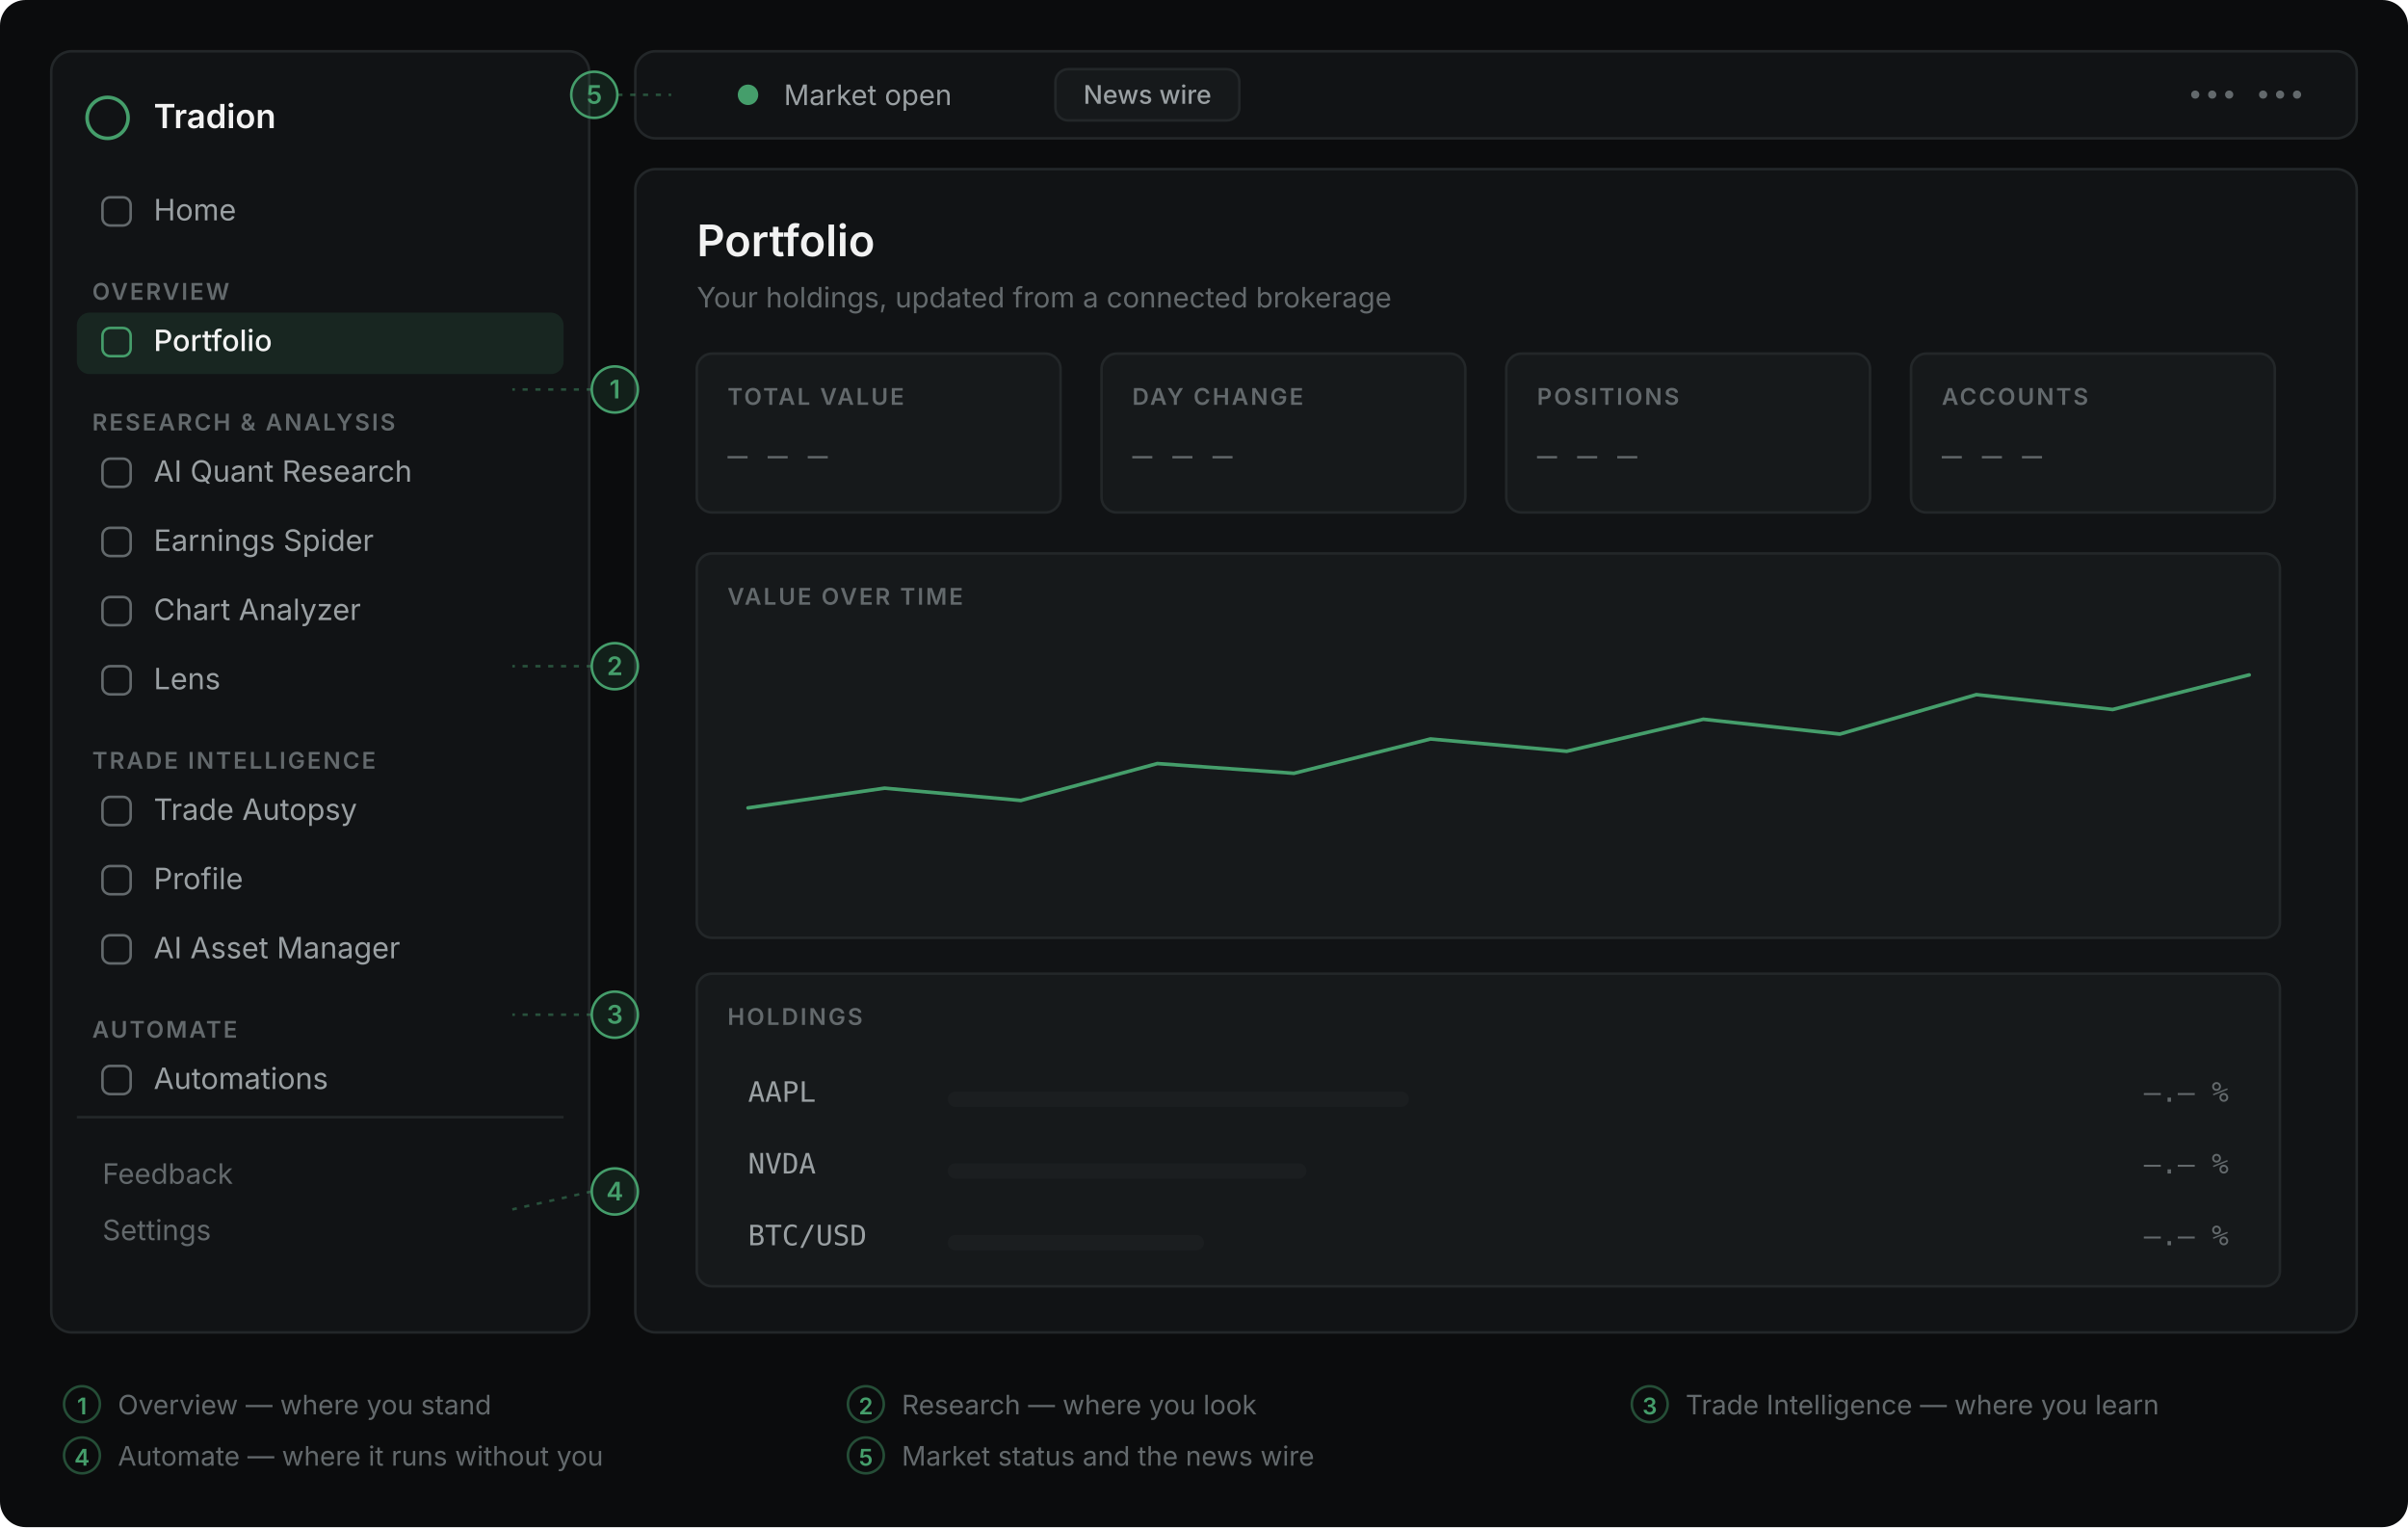
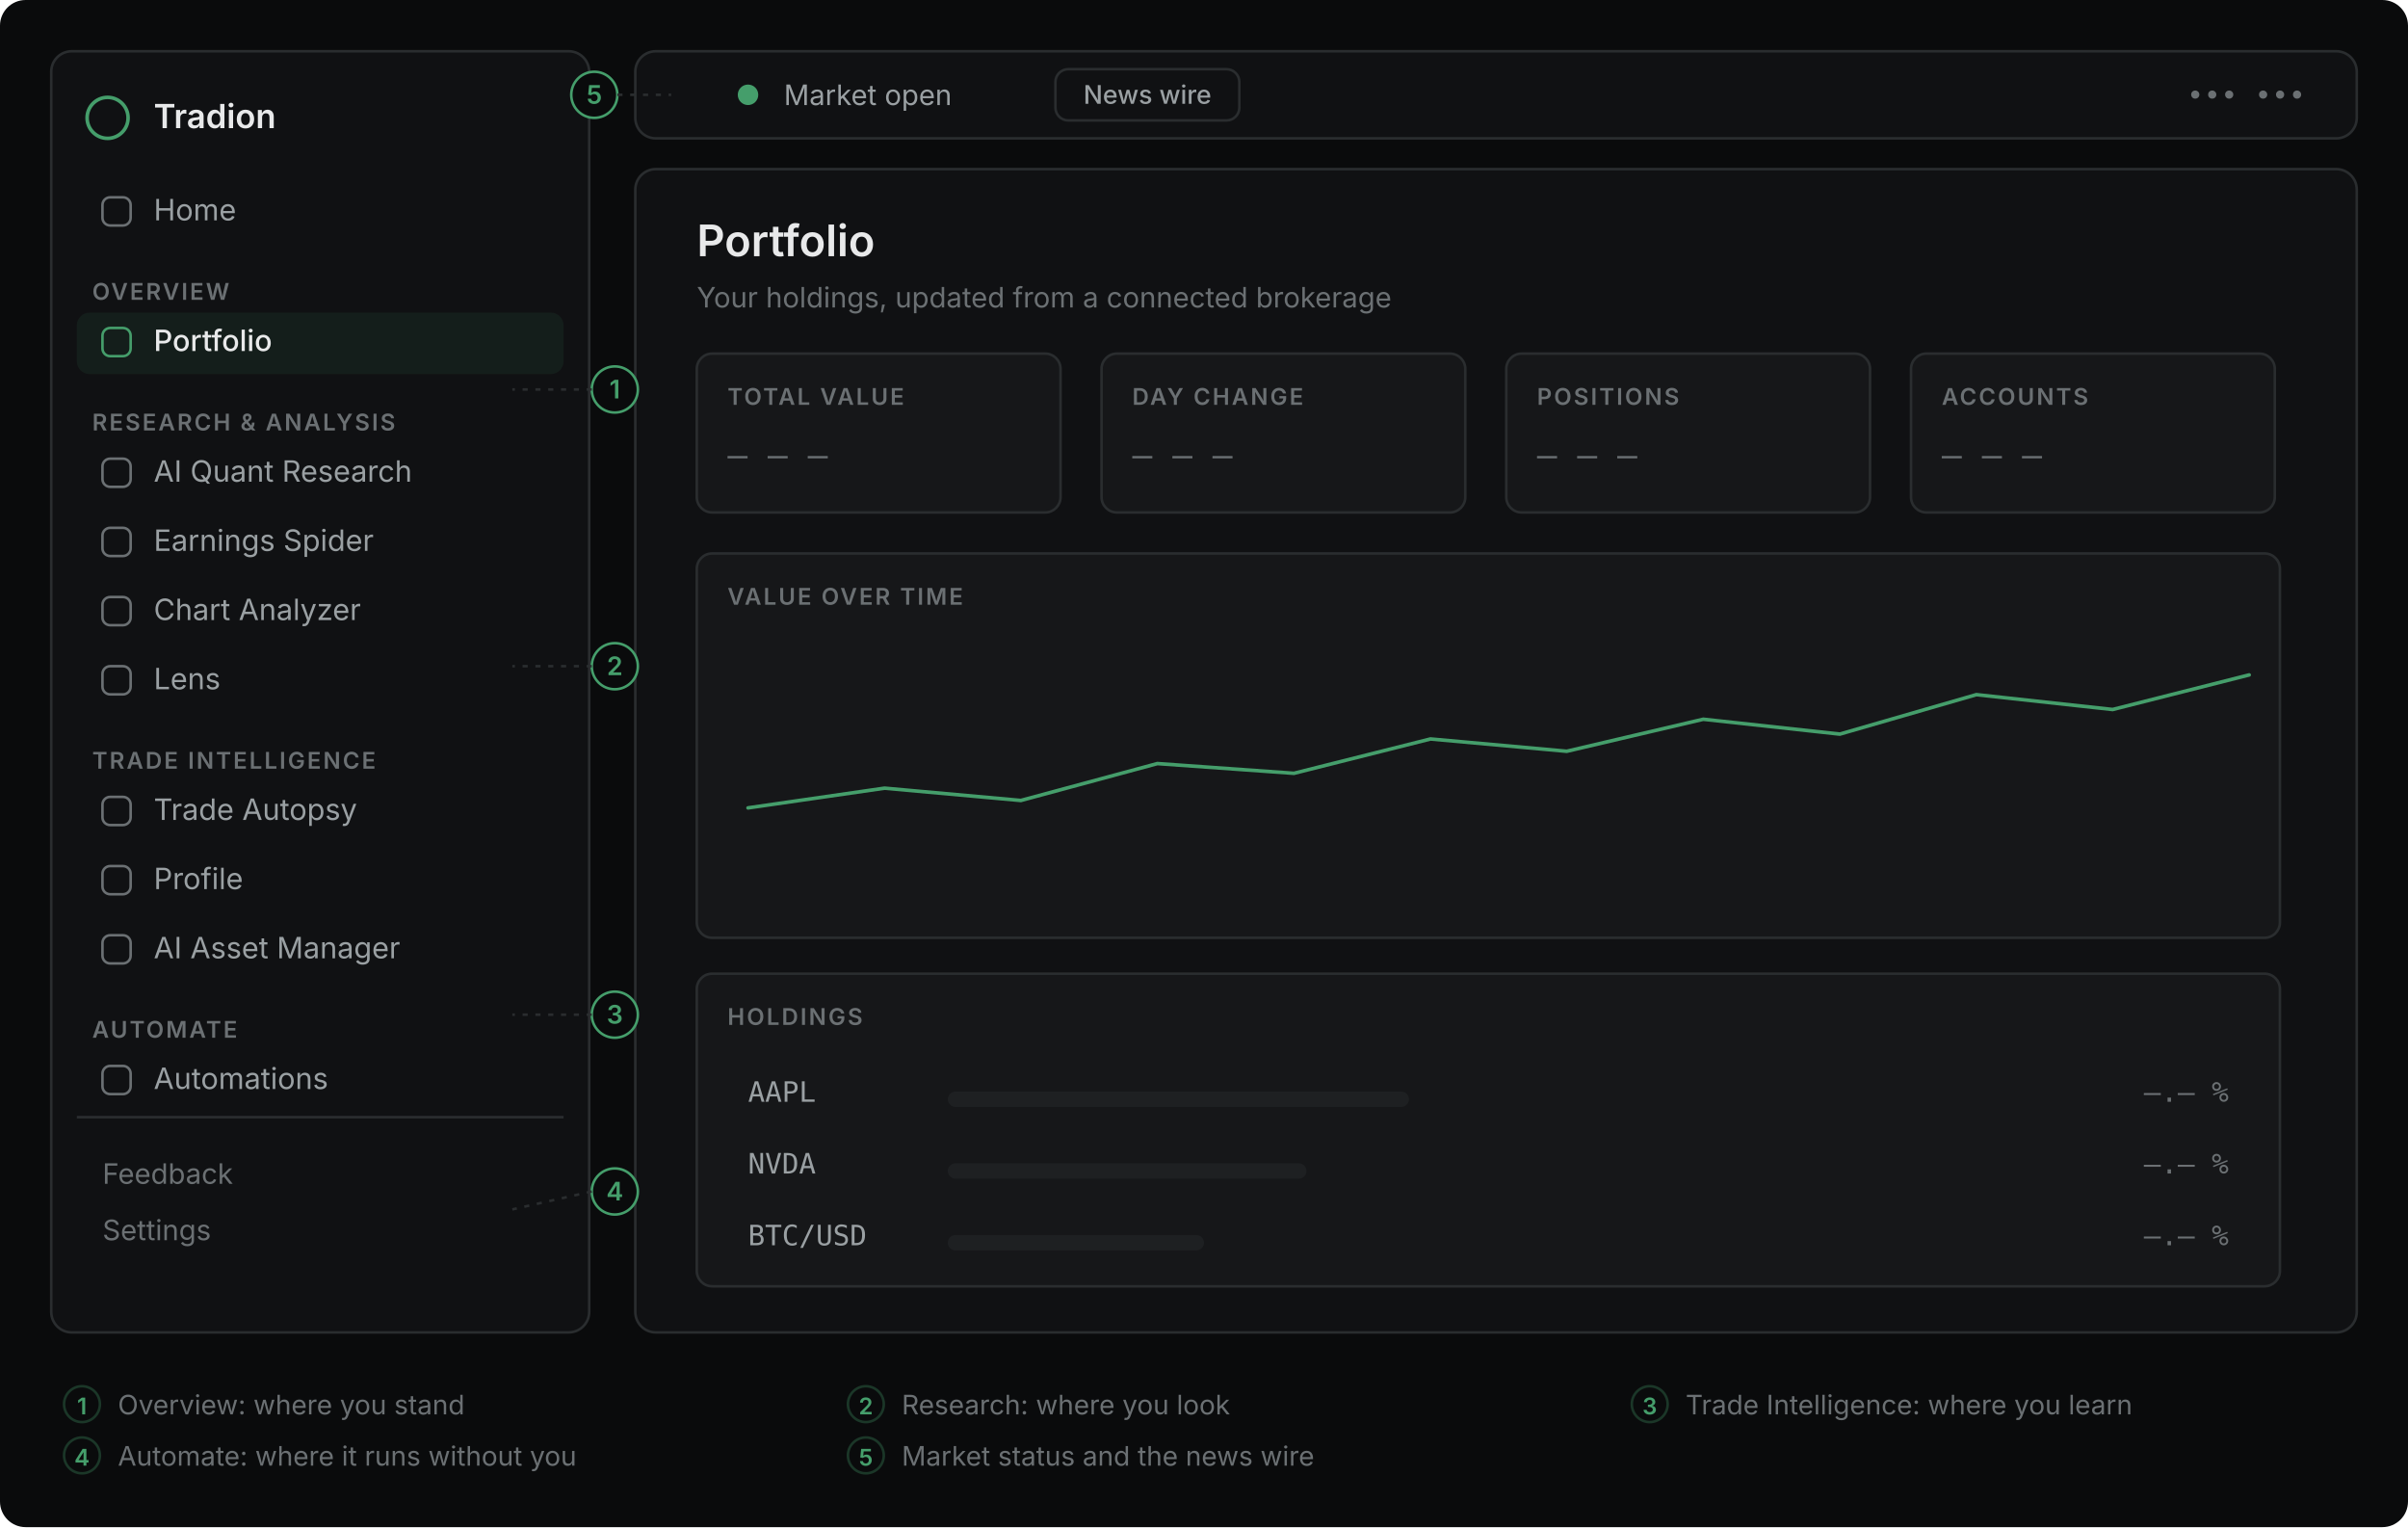
- <svg xmlns="http://www.w3.org/2000/svg" viewBox="0 0 940 596" width="940" height="596" role="img" aria-labelledby="t d" font-family="'Inter', system-ui, -apple-system, sans-serif">
+ <svg xmlns="http://www.w3.org/2000/svg" viewBox="0 0 940 596" role="img" aria-labelledby="appanatomy-t appanatomy-d" font-family="'Inter', system-ui, -apple-system, sans-serif">
  <defs>
-     <marker id="a" viewBox="0 0 10 10" refX="9" refY="5" markerWidth="6" markerHeight="6" orient="auto-start-reverse">
-       <path d="M0,1 L9,5 L0,9 z" fill="#63696c" />
-     </marker>
-     <marker id="ag" viewBox="0 0 10 10" refX="9" refY="5" markerWidth="6" markerHeight="6" orient="auto-start-reverse">
-       <path d="M0,1 L9,5 L0,9 z" fill="#459e6b" />
+     <marker id="appanatomy-arrow" viewBox="0 0 10 10" refX="9" refY="5" markerWidth="5" markerHeight="5" orient="auto-start-reverse">
+       <path d="M0,1.5 L8,5 L0,8.5 z" fill="#3d4144" />
    </marker>
  </defs>
-   <rect width="940" height="596" rx="10" fill="#0b0c0d" />
-   <rect x="20" y="20" width="210" height="500" rx="8" fill="#111315" stroke="#232729" stroke-width="1" />
+   <rect width="940" height="596" rx="10" fill="#0a0b0c" />
+   <rect x="20" y="20" width="210" height="500" rx="8" fill="#101113" stroke="#2a2d2f" stroke-width="1" />
  <circle cx="42" cy="46" r="8" fill="none" stroke="#459e6b" stroke-width="1.4" />
-   <text x="60" y="50" fill="#f2f2f2" font-size="13" font-family="'Space Grotesk', 'Inter', system-ui, sans-serif" font-weight="600" text-anchor="start">Tradion</text>
-   <rect x="40" y="77" width="11" height="11" rx="3" fill="none" stroke="#63696c" stroke-width="1" />
+   <text x="60" y="50" fill="#e8e9ea" font-size="13" font-family="'Space Grotesk', 'Inter', system-ui, sans-serif" font-weight="600" text-anchor="start">Tradion</text>
+   <rect x="40" y="77" width="11" height="11" rx="3" fill="none" stroke="#6b7073" stroke-width="1" />
  <text x="60" y="86" fill="#9aa0a3" font-size="11.5" font-family="'Inter', system-ui, -apple-system, sans-serif" font-weight="400" text-anchor="start">Home</text>
-   <text x="36" y="117" fill="#63696c" font-size="9" font-family="'Inter', system-ui, -apple-system, sans-serif" font-weight="600" text-anchor="start" letter-spacing="0.8">OVERVIEW</text>
-   <rect x="30" y="122" width="190" height="24" rx="5" fill="rgba(69,158,107,0.14)" stroke="none" stroke-width="0" />
+   <text x="36" y="117" fill="#6b7073" font-size="9" font-family="'Inter', system-ui, -apple-system, sans-serif" font-weight="600" text-anchor="start" letter-spacing="0.8">OVERVIEW</text>
+   <rect x="30" y="122" width="190" height="24" rx="5" fill="rgba(69,158,107,0.10)" stroke="none" stroke-width="0" />
  <rect x="40" y="128" width="11" height="11" rx="3" fill="none" stroke="#459e6b" stroke-width="1" />
-   <text x="60" y="137" fill="#f2f2f2" font-size="11.5" font-family="'Inter', system-ui, -apple-system, sans-serif" font-weight="500" text-anchor="start">Portfolio</text>
-   <text x="36" y="168" fill="#63696c" font-size="9" font-family="'Inter', system-ui, -apple-system, sans-serif" font-weight="600" text-anchor="start" letter-spacing="0.8">RESEARCH &amp; ANALYSIS</text>
-   <rect x="40" y="179" width="11" height="11" rx="3" fill="none" stroke="#63696c" stroke-width="1" />
+   <text x="60" y="137" fill="#e8e9ea" font-size="11.5" font-family="'Inter', system-ui, -apple-system, sans-serif" font-weight="500" text-anchor="start">Portfolio</text>
+   <text x="36" y="168" fill="#6b7073" font-size="9" font-family="'Inter', system-ui, -apple-system, sans-serif" font-weight="600" text-anchor="start" letter-spacing="0.8">RESEARCH &amp; ANALYSIS</text>
+   <rect x="40" y="179" width="11" height="11" rx="3" fill="none" stroke="#6b7073" stroke-width="1" />
  <text x="60" y="188" fill="#9aa0a3" font-size="11.5" font-family="'Inter', system-ui, -apple-system, sans-serif" font-weight="400" text-anchor="start">AI Quant Research</text>
-   <rect x="40" y="206" width="11" height="11" rx="3" fill="none" stroke="#63696c" stroke-width="1" />
+   <rect x="40" y="206" width="11" height="11" rx="3" fill="none" stroke="#6b7073" stroke-width="1" />
  <text x="60" y="215" fill="#9aa0a3" font-size="11.5" font-family="'Inter', system-ui, -apple-system, sans-serif" font-weight="400" text-anchor="start">Earnings Spider</text>
-   <rect x="40" y="233" width="11" height="11" rx="3" fill="none" stroke="#63696c" stroke-width="1" />
+   <rect x="40" y="233" width="11" height="11" rx="3" fill="none" stroke="#6b7073" stroke-width="1" />
  <text x="60" y="242" fill="#9aa0a3" font-size="11.5" font-family="'Inter', system-ui, -apple-system, sans-serif" font-weight="400" text-anchor="start">Chart Analyzer</text>
-   <rect x="40" y="260" width="11" height="11" rx="3" fill="none" stroke="#63696c" stroke-width="1" />
+   <rect x="40" y="260" width="11" height="11" rx="3" fill="none" stroke="#6b7073" stroke-width="1" />
  <text x="60" y="269" fill="#9aa0a3" font-size="11.5" font-family="'Inter', system-ui, -apple-system, sans-serif" font-weight="400" text-anchor="start">Lens</text>
-   <text x="36" y="300" fill="#63696c" font-size="9" font-family="'Inter', system-ui, -apple-system, sans-serif" font-weight="600" text-anchor="start" letter-spacing="0.8">TRADE INTELLIGENCE</text>
-   <rect x="40" y="311" width="11" height="11" rx="3" fill="none" stroke="#63696c" stroke-width="1" />
+   <text x="36" y="300" fill="#6b7073" font-size="9" font-family="'Inter', system-ui, -apple-system, sans-serif" font-weight="600" text-anchor="start" letter-spacing="0.8">TRADE INTELLIGENCE</text>
+   <rect x="40" y="311" width="11" height="11" rx="3" fill="none" stroke="#6b7073" stroke-width="1" />
  <text x="60" y="320" fill="#9aa0a3" font-size="11.5" font-family="'Inter', system-ui, -apple-system, sans-serif" font-weight="400" text-anchor="start">Trade Autopsy</text>
-   <rect x="40" y="338" width="11" height="11" rx="3" fill="none" stroke="#63696c" stroke-width="1" />
+   <rect x="40" y="338" width="11" height="11" rx="3" fill="none" stroke="#6b7073" stroke-width="1" />
  <text x="60" y="347" fill="#9aa0a3" font-size="11.5" font-family="'Inter', system-ui, -apple-system, sans-serif" font-weight="400" text-anchor="start">Profile</text>
-   <rect x="40" y="365" width="11" height="11" rx="3" fill="none" stroke="#63696c" stroke-width="1" />
+   <rect x="40" y="365" width="11" height="11" rx="3" fill="none" stroke="#6b7073" stroke-width="1" />
  <text x="60" y="374" fill="#9aa0a3" font-size="11.5" font-family="'Inter', system-ui, -apple-system, sans-serif" font-weight="400" text-anchor="start">AI Asset Manager</text>
-   <text x="36" y="405" fill="#63696c" font-size="9" font-family="'Inter', system-ui, -apple-system, sans-serif" font-weight="600" text-anchor="start" letter-spacing="0.8">AUTOMATE</text>
-   <rect x="40" y="416" width="11" height="11" rx="3" fill="none" stroke="#63696c" stroke-width="1" />
+   <text x="36" y="405" fill="#6b7073" font-size="9" font-family="'Inter', system-ui, -apple-system, sans-serif" font-weight="600" text-anchor="start" letter-spacing="0.8">AUTOMATE</text>
+   <rect x="40" y="416" width="11" height="11" rx="3" fill="none" stroke="#6b7073" stroke-width="1" />
  <text x="60" y="425" fill="#9aa0a3" font-size="11.5" font-family="'Inter', system-ui, -apple-system, sans-serif" font-weight="400" text-anchor="start">Automations</text>
-   <line x1="30" y1="436" x2="220" y2="436" stroke="#232729" stroke-width="1" />
-   <text x="40" y="462" fill="#63696c" font-size="11" font-family="'Inter', system-ui, -apple-system, sans-serif" font-weight="400" text-anchor="start">Feedback</text>
-   <text x="40" y="484" fill="#63696c" font-size="11" font-family="'Inter', system-ui, -apple-system, sans-serif" font-weight="400" text-anchor="start">Settings</text>
-   <rect x="248" y="20" width="672" height="34" rx="8" fill="#111315" stroke="#232729" stroke-width="1" />
+   <line x1="30" y1="436" x2="220" y2="436" stroke="#2a2d2f" stroke-width="1" />
+   <text x="40" y="462" fill="#6b7073" font-size="11" font-family="'Inter', system-ui, -apple-system, sans-serif" font-weight="400" text-anchor="start">Feedback</text>
+   <text x="40" y="484" fill="#6b7073" font-size="11" font-family="'Inter', system-ui, -apple-system, sans-serif" font-weight="400" text-anchor="start">Settings</text>
+   <rect x="248" y="20" width="672" height="34" rx="8" fill="#101113" stroke="#2a2d2f" stroke-width="1" />
  <circle cx="292" cy="37" r="4" fill="#459e6b" />
  <text x="306" y="41" fill="#9aa0a3" font-size="11" font-family="'Inter', system-ui, -apple-system, sans-serif" font-weight="400" text-anchor="start">Market open</text>
-   <rect x="412" y="27" width="71.8" height="20" rx="5" fill="#16191b" stroke="#232729" stroke-width="1" />
+   <rect x="412" y="27" width="71.8" height="20" rx="5" fill="#101113" stroke="#2a2d2f" stroke-width="1" />
  <text x="447.9" y="40.5" fill="#9aa0a3" font-size="10" font-family="'Inter', system-ui, -apple-system, sans-serif" font-weight="500" text-anchor="middle">News wire</text>
-   <text x="900" y="41" fill="#63696c" font-size="11" font-family="'JetBrains Mono', ui-monospace, 'SF Mono', monospace" font-weight="400" text-anchor="end">••• •••</text>
-   <rect x="248" y="66" width="672" height="454" rx="8" fill="#111315" stroke="#232729" stroke-width="1" />
-   <text x="272" y="100" fill="#f2f2f2" font-size="17" font-family="'Space Grotesk', 'Inter', system-ui, sans-serif" font-weight="600" text-anchor="start">Portfolio</text>
-   <text x="272" y="120" fill="#63696c" font-size="11" font-family="'Inter', system-ui, -apple-system, sans-serif" font-weight="400" text-anchor="start">Your holdings, updated from a connected brokerage</text>
-   <rect x="272" y="138" width="142" height="62" rx="6" fill="#16191b" stroke="#232729" stroke-width="1" />
-   <text x="284" y="158" fill="#63696c" font-size="9" font-family="'Inter', system-ui, -apple-system, sans-serif" font-weight="600" text-anchor="start" letter-spacing="0.8">TOTAL VALUE</text>
-   <text x="284" y="182" fill="#63696c" font-size="13" font-family="'JetBrains Mono', ui-monospace, 'SF Mono', monospace" font-weight="400" text-anchor="start">— — —</text>
-   <rect x="430" y="138" width="142" height="62" rx="6" fill="#16191b" stroke="#232729" stroke-width="1" />
-   <text x="442" y="158" fill="#63696c" font-size="9" font-family="'Inter', system-ui, -apple-system, sans-serif" font-weight="600" text-anchor="start" letter-spacing="0.8">DAY CHANGE</text>
-   <text x="442" y="182" fill="#63696c" font-size="13" font-family="'JetBrains Mono', ui-monospace, 'SF Mono', monospace" font-weight="400" text-anchor="start">— — —</text>
-   <rect x="588" y="138" width="142" height="62" rx="6" fill="#16191b" stroke="#232729" stroke-width="1" />
-   <text x="600" y="158" fill="#63696c" font-size="9" font-family="'Inter', system-ui, -apple-system, sans-serif" font-weight="600" text-anchor="start" letter-spacing="0.8">POSITIONS</text>
-   <text x="600" y="182" fill="#63696c" font-size="13" font-family="'JetBrains Mono', ui-monospace, 'SF Mono', monospace" font-weight="400" text-anchor="start">— — —</text>
-   <rect x="746" y="138" width="142" height="62" rx="6" fill="#16191b" stroke="#232729" stroke-width="1" />
-   <text x="758" y="158" fill="#63696c" font-size="9" font-family="'Inter', system-ui, -apple-system, sans-serif" font-weight="600" text-anchor="start" letter-spacing="0.8">ACCOUNTS</text>
-   <text x="758" y="182" fill="#63696c" font-size="13" font-family="'JetBrains Mono', ui-monospace, 'SF Mono', monospace" font-weight="400" text-anchor="start">— — —</text>
-   <rect x="272" y="216" width="618" height="150" rx="6" fill="#16191b" stroke="#232729" stroke-width="1" />
-   <text x="284" y="236" fill="#63696c" font-size="9" font-family="'Inter', system-ui, -apple-system, sans-serif" font-weight="600" text-anchor="start" letter-spacing="0.8">VALUE OVER TIME</text>
+   <text x="900" y="41" fill="#6b7073" font-size="11" font-family="'JetBrains Mono', ui-monospace, 'SF Mono', monospace" font-weight="400" text-anchor="end">••• •••</text>
+   <rect x="248" y="66" width="672" height="454" rx="8" fill="#101113" stroke="#2a2d2f" stroke-width="1" />
+   <text x="272" y="100" fill="#e8e9ea" font-size="17" font-family="'Space Grotesk', 'Inter', system-ui, sans-serif" font-weight="600" text-anchor="start">Portfolio</text>
+   <text x="272" y="120" fill="#6b7073" font-size="11" font-family="'Inter', system-ui, -apple-system, sans-serif" font-weight="400" text-anchor="start">Your holdings, updated from a connected brokerage</text>
+   <rect x="272" y="138" width="142" height="62" rx="6" fill="#161719" stroke="#2a2d2f" stroke-width="1" />
+   <text x="284" y="158" fill="#6b7073" font-size="9" font-family="'Inter', system-ui, -apple-system, sans-serif" font-weight="600" text-anchor="start" letter-spacing="0.8">TOTAL VALUE</text>
+   <text x="284" y="182" fill="#6b7073" font-size="13" font-family="'JetBrains Mono', ui-monospace, 'SF Mono', monospace" font-weight="400" text-anchor="start">— — —</text>
+   <rect x="430" y="138" width="142" height="62" rx="6" fill="#161719" stroke="#2a2d2f" stroke-width="1" />
+   <text x="442" y="158" fill="#6b7073" font-size="9" font-family="'Inter', system-ui, -apple-system, sans-serif" font-weight="600" text-anchor="start" letter-spacing="0.8">DAY CHANGE</text>
+   <text x="442" y="182" fill="#6b7073" font-size="13" font-family="'JetBrains Mono', ui-monospace, 'SF Mono', monospace" font-weight="400" text-anchor="start">— — —</text>
+   <rect x="588" y="138" width="142" height="62" rx="6" fill="#161719" stroke="#2a2d2f" stroke-width="1" />
+   <text x="600" y="158" fill="#6b7073" font-size="9" font-family="'Inter', system-ui, -apple-system, sans-serif" font-weight="600" text-anchor="start" letter-spacing="0.8">POSITIONS</text>
+   <text x="600" y="182" fill="#6b7073" font-size="13" font-family="'JetBrains Mono', ui-monospace, 'SF Mono', monospace" font-weight="400" text-anchor="start">— — —</text>
+   <rect x="746" y="138" width="142" height="62" rx="6" fill="#161719" stroke="#2a2d2f" stroke-width="1" />
+   <text x="758" y="158" fill="#6b7073" font-size="9" font-family="'Inter', system-ui, -apple-system, sans-serif" font-weight="600" text-anchor="start" letter-spacing="0.8">ACCOUNTS</text>
+   <text x="758" y="182" fill="#6b7073" font-size="13" font-family="'JetBrains Mono', ui-monospace, 'SF Mono', monospace" font-weight="400" text-anchor="start">— — —</text>
+   <rect x="272" y="216" width="618" height="150" rx="6" fill="#161719" stroke="#2a2d2f" stroke-width="1" />
+   <text x="284" y="236" fill="#6b7073" font-size="9" font-family="'Inter', system-ui, -apple-system, sans-serif" font-weight="600" text-anchor="start" letter-spacing="0.8">VALUE OVER TIME</text>
  <path d="M292.0,315.3 L345.3,307.6 L398.5,312.4 L451.8,298.0 L505.1,301.8 L558.4,288.4 L611.6,293.2 L664.9,280.7 L718.2,286.5 L771.5,271.1 L824.7,276.9 L878.0,263.4" fill="none" stroke="#459e6b" stroke-width="1.4" stroke-linecap="round" />
-   <rect x="272" y="380" width="618" height="122" rx="6" fill="#16191b" stroke="#232729" stroke-width="1" />
-   <text x="284" y="400" fill="#63696c" font-size="9" font-family="'Inter', system-ui, -apple-system, sans-serif" font-weight="600" text-anchor="start" letter-spacing="0.8">HOLDINGS</text>
+   <rect x="272" y="380" width="618" height="122" rx="6" fill="#161719" stroke="#2a2d2f" stroke-width="1" />
+   <text x="284" y="400" fill="#6b7073" font-size="9" font-family="'Inter', system-ui, -apple-system, sans-serif" font-weight="600" text-anchor="start" letter-spacing="0.8">HOLDINGS</text>
  <text x="292" y="430" fill="#9aa0a3" font-size="11" font-family="'JetBrains Mono', ui-monospace, 'SF Mono', monospace" font-weight="400" text-anchor="start">AAPL</text>
-   <rect x="370" y="426" width="180" height="6" rx="3" fill="#1b1e20" stroke="none" stroke-width="0" />
-   <text x="870" y="430" fill="#63696c" font-size="11" font-family="'JetBrains Mono', ui-monospace, 'SF Mono', monospace" font-weight="400" text-anchor="end">—.— %</text>
+   <rect x="370" y="426" width="180" height="6" rx="3" fill="#1e2022" />
+   <text x="870" y="430" fill="#6b7073" font-size="11" font-family="'JetBrains Mono', ui-monospace, 'SF Mono', monospace" font-weight="400" text-anchor="end">—.— %</text>
  <text x="292" y="458" fill="#9aa0a3" font-size="11" font-family="'JetBrains Mono', ui-monospace, 'SF Mono', monospace" font-weight="400" text-anchor="start">NVDA</text>
-   <rect x="370" y="454" width="140" height="6" rx="3" fill="#1b1e20" stroke="none" stroke-width="0" />
-   <text x="870" y="458" fill="#63696c" font-size="11" font-family="'JetBrains Mono', ui-monospace, 'SF Mono', monospace" font-weight="400" text-anchor="end">—.— %</text>
+   <rect x="370" y="454" width="140" height="6" rx="3" fill="#1e2022" />
+   <text x="870" y="458" fill="#6b7073" font-size="11" font-family="'JetBrains Mono', ui-monospace, 'SF Mono', monospace" font-weight="400" text-anchor="end">—.— %</text>
  <text x="292" y="486" fill="#9aa0a3" font-size="11" font-family="'JetBrains Mono', ui-monospace, 'SF Mono', monospace" font-weight="400" text-anchor="start">BTC/USD</text>
-   <rect x="370" y="482" width="100" height="6" rx="3" fill="#1b1e20" stroke="none" stroke-width="0" />
-   <text x="870" y="486" fill="#63696c" font-size="11" font-family="'JetBrains Mono', ui-monospace, 'SF Mono', monospace" font-weight="400" text-anchor="end">—.— %</text>
-   <circle cx="240" cy="152" r="9" fill="rgba(69,158,107,0.14)" stroke="#459e6b" stroke-width="1" />
+   <rect x="370" y="482" width="100" height="6" rx="3" fill="#1e2022" />
+   <text x="870" y="486" fill="#6b7073" font-size="11" font-family="'JetBrains Mono', ui-monospace, 'SF Mono', monospace" font-weight="400" text-anchor="end">—.— %</text>
+   <circle cx="240" cy="152" r="9" fill="#0a0b0c" stroke="#459e6b" stroke-width="1" />
  <text x="240" y="155.5" fill="#459e6b" font-size="10" font-family="'Inter', system-ui, -apple-system, sans-serif" font-weight="600" text-anchor="middle">1</text>
-   <line x1="231" y1="152" x2="200" y2="152" stroke="rgba(69,158,107,0.45)" stroke-width="1" stroke-dasharray="2 3" />
-   <circle cx="240" cy="260" r="9" fill="rgba(69,158,107,0.14)" stroke="#459e6b" stroke-width="1" />
+   <line x1="231" y1="152" x2="200" y2="152" stroke="#2a2d2f" stroke-width="1" stroke-dasharray="2 3" />
+   <circle cx="240" cy="260" r="9" fill="#0a0b0c" stroke="#459e6b" stroke-width="1" />
  <text x="240" y="263.5" fill="#459e6b" font-size="10" font-family="'Inter', system-ui, -apple-system, sans-serif" font-weight="600" text-anchor="middle">2</text>
-   <line x1="231" y1="260" x2="200" y2="260" stroke="rgba(69,158,107,0.45)" stroke-width="1" stroke-dasharray="2 3" />
-   <circle cx="240" cy="396" r="9" fill="rgba(69,158,107,0.14)" stroke="#459e6b" stroke-width="1" />
+   <line x1="231" y1="260" x2="200" y2="260" stroke="#2a2d2f" stroke-width="1" stroke-dasharray="2 3" />
+   <circle cx="240" cy="396" r="9" fill="#0a0b0c" stroke="#459e6b" stroke-width="1" />
  <text x="240" y="399.5" fill="#459e6b" font-size="10" font-family="'Inter', system-ui, -apple-system, sans-serif" font-weight="600" text-anchor="middle">3</text>
-   <line x1="231" y1="396" x2="200" y2="396" stroke="rgba(69,158,107,0.45)" stroke-width="1" stroke-dasharray="2 3" />
-   <circle cx="240" cy="465" r="9" fill="rgba(69,158,107,0.14)" stroke="#459e6b" stroke-width="1" />
+   <line x1="231" y1="396" x2="200" y2="396" stroke="#2a2d2f" stroke-width="1" stroke-dasharray="2 3" />
+   <circle cx="240" cy="465" r="9" fill="#0a0b0c" stroke="#459e6b" stroke-width="1" />
  <text x="240" y="468.5" fill="#459e6b" font-size="10" font-family="'Inter', system-ui, -apple-system, sans-serif" font-weight="600" text-anchor="middle">4</text>
-   <line x1="231" y1="465" x2="200" y2="472" stroke="rgba(69,158,107,0.45)" stroke-width="1" stroke-dasharray="2 3" />
-   <circle cx="232" cy="37" r="9" fill="rgba(69,158,107,0.14)" stroke="#459e6b" stroke-width="1" />
+   <line x1="231" y1="465" x2="200" y2="472" stroke="#2a2d2f" stroke-width="1" stroke-dasharray="2 3" />
+   <circle cx="232" cy="37" r="9" fill="#0a0b0c" stroke="#459e6b" stroke-width="1" />
  <text x="232" y="40.5" fill="#459e6b" font-size="10" font-family="'Inter', system-ui, -apple-system, sans-serif" font-weight="600" text-anchor="middle">5</text>
-   <line x1="241" y1="37" x2="262" y2="37" stroke="rgba(69,158,107,0.45)" stroke-width="1" stroke-dasharray="2 3" />
-   <circle cx="32" cy="548" r="7" fill="none" stroke="rgba(69,158,107,0.45)" />
+   <line x1="241" y1="37" x2="262" y2="37" stroke="#2a2d2f" stroke-width="1" stroke-dasharray="2 3" />
+   <circle cx="32" cy="548" r="7" fill="none" stroke="rgba(69,158,107,0.30)" />
  <text x="32" y="552" fill="#459e6b" font-size="9" font-family="'Inter', system-ui, -apple-system, sans-serif" font-weight="600" text-anchor="middle">1</text>
-   <text x="46" y="552" fill="#63696c" font-size="10.5" font-family="'Inter', system-ui, -apple-system, sans-serif" font-weight="400" text-anchor="start">Overview — where you stand</text>
-   <circle cx="338" cy="548" r="7" fill="none" stroke="rgba(69,158,107,0.45)" />
+   <text x="46" y="552" fill="#6b7073" font-size="10.5" font-family="'Inter', system-ui, -apple-system, sans-serif" font-weight="400" text-anchor="start">Overview: where you stand</text>
+   <circle cx="338" cy="548" r="7" fill="none" stroke="rgba(69,158,107,0.30)" />
  <text x="338" y="552" fill="#459e6b" font-size="9" font-family="'Inter', system-ui, -apple-system, sans-serif" font-weight="600" text-anchor="middle">2</text>
-   <text x="352" y="552" fill="#63696c" font-size="10.5" font-family="'Inter', system-ui, -apple-system, sans-serif" font-weight="400" text-anchor="start">Research — where you look</text>
-   <circle cx="644" cy="548" r="7" fill="none" stroke="rgba(69,158,107,0.45)" />
+   <text x="352" y="552" fill="#6b7073" font-size="10.5" font-family="'Inter', system-ui, -apple-system, sans-serif" font-weight="400" text-anchor="start">Research: where you look</text>
+   <circle cx="644" cy="548" r="7" fill="none" stroke="rgba(69,158,107,0.30)" />
  <text x="644" y="552" fill="#459e6b" font-size="9" font-family="'Inter', system-ui, -apple-system, sans-serif" font-weight="600" text-anchor="middle">3</text>
-   <text x="658" y="552" fill="#63696c" font-size="10.5" font-family="'Inter', system-ui, -apple-system, sans-serif" font-weight="400" text-anchor="start">Trade Intelligence — where you learn</text>
-   <circle cx="32" cy="568" r="7" fill="none" stroke="rgba(69,158,107,0.45)" />
+   <text x="658" y="552" fill="#6b7073" font-size="10.5" font-family="'Inter', system-ui, -apple-system, sans-serif" font-weight="400" text-anchor="start">Trade Intelligence: where you learn</text>
+   <circle cx="32" cy="568" r="7" fill="none" stroke="rgba(69,158,107,0.30)" />
  <text x="32" y="572" fill="#459e6b" font-size="9" font-family="'Inter', system-ui, -apple-system, sans-serif" font-weight="600" text-anchor="middle">4</text>
-   <text x="46" y="572" fill="#63696c" font-size="10.5" font-family="'Inter', system-ui, -apple-system, sans-serif" font-weight="400" text-anchor="start">Automate — where it runs without you</text>
-   <circle cx="338" cy="568" r="7" fill="none" stroke="rgba(69,158,107,0.45)" />
+   <text x="46" y="572" fill="#6b7073" font-size="10.5" font-family="'Inter', system-ui, -apple-system, sans-serif" font-weight="400" text-anchor="start">Automate: where it runs without you</text>
+   <circle cx="338" cy="568" r="7" fill="none" stroke="rgba(69,158,107,0.30)" />
  <text x="338" y="572" fill="#459e6b" font-size="9" font-family="'Inter', system-ui, -apple-system, sans-serif" font-weight="600" text-anchor="middle">5</text>
-   <text x="352" y="572" fill="#63696c" font-size="10.5" font-family="'Inter', system-ui, -apple-system, sans-serif" font-weight="400" text-anchor="start">Market status and the news wire</text>
+   <text x="352" y="572" fill="#6b7073" font-size="10.5" font-family="'Inter', system-ui, -apple-system, sans-serif" font-weight="400" text-anchor="start">Market status and the news wire</text>
</svg>
